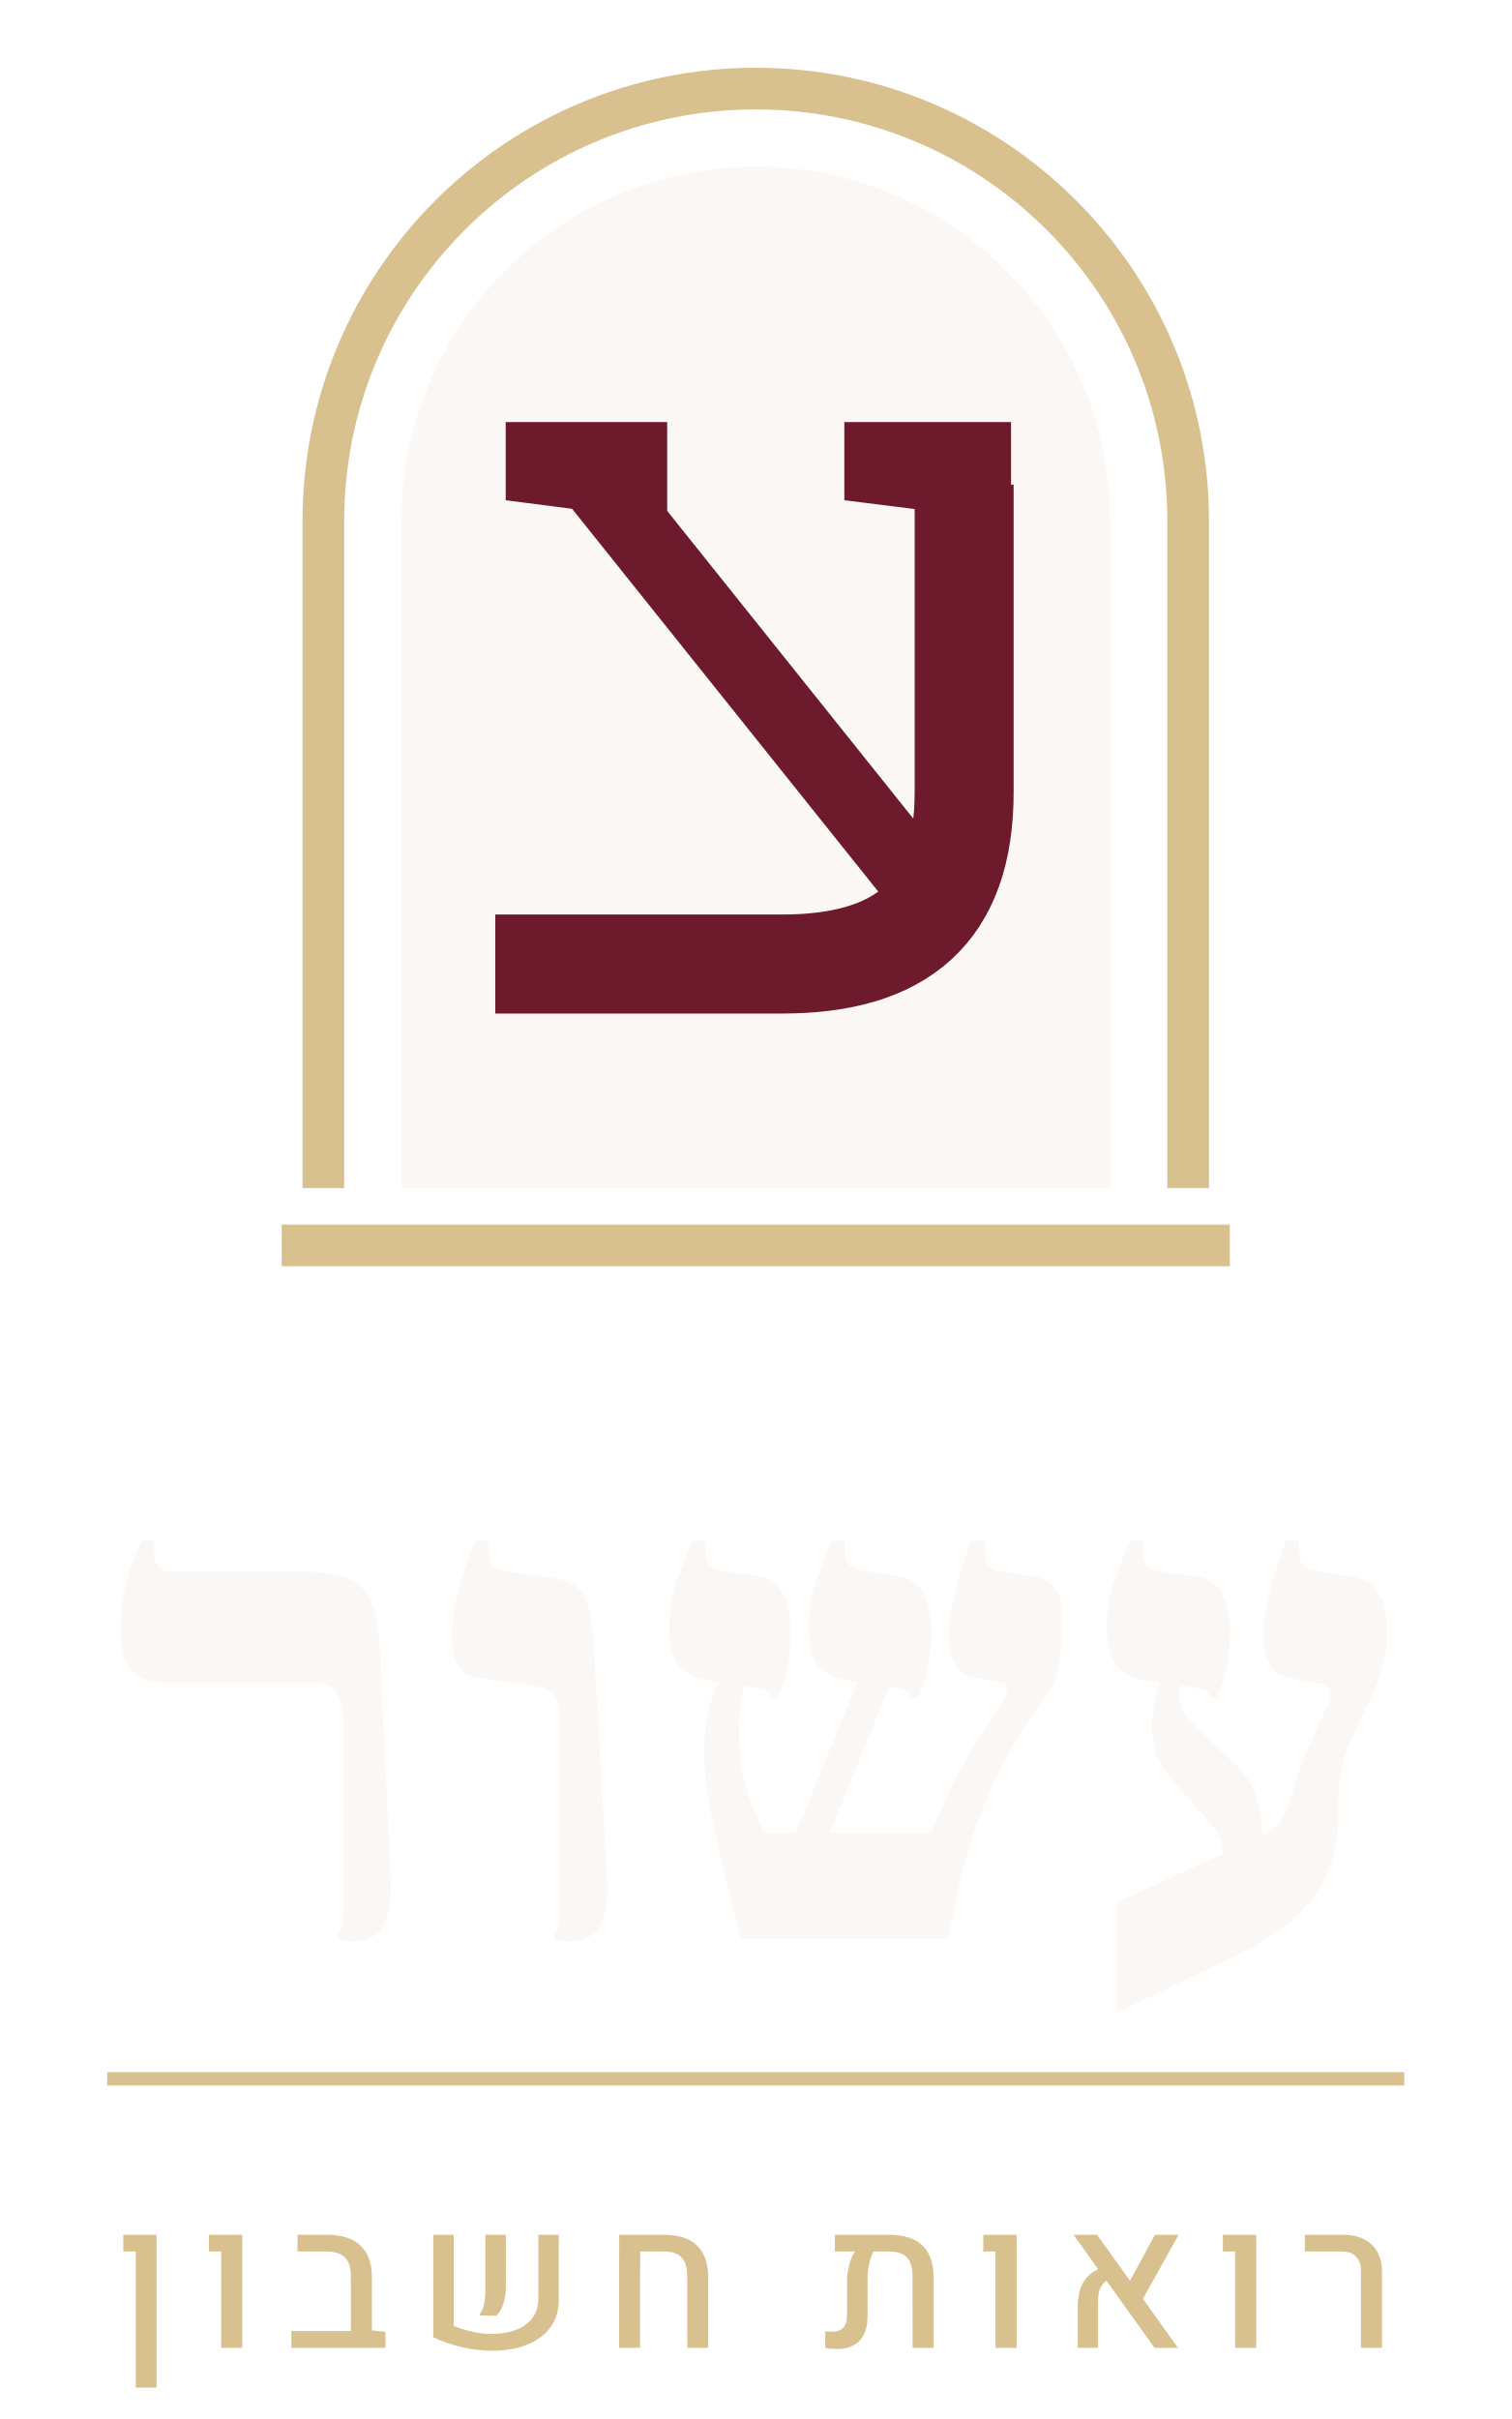
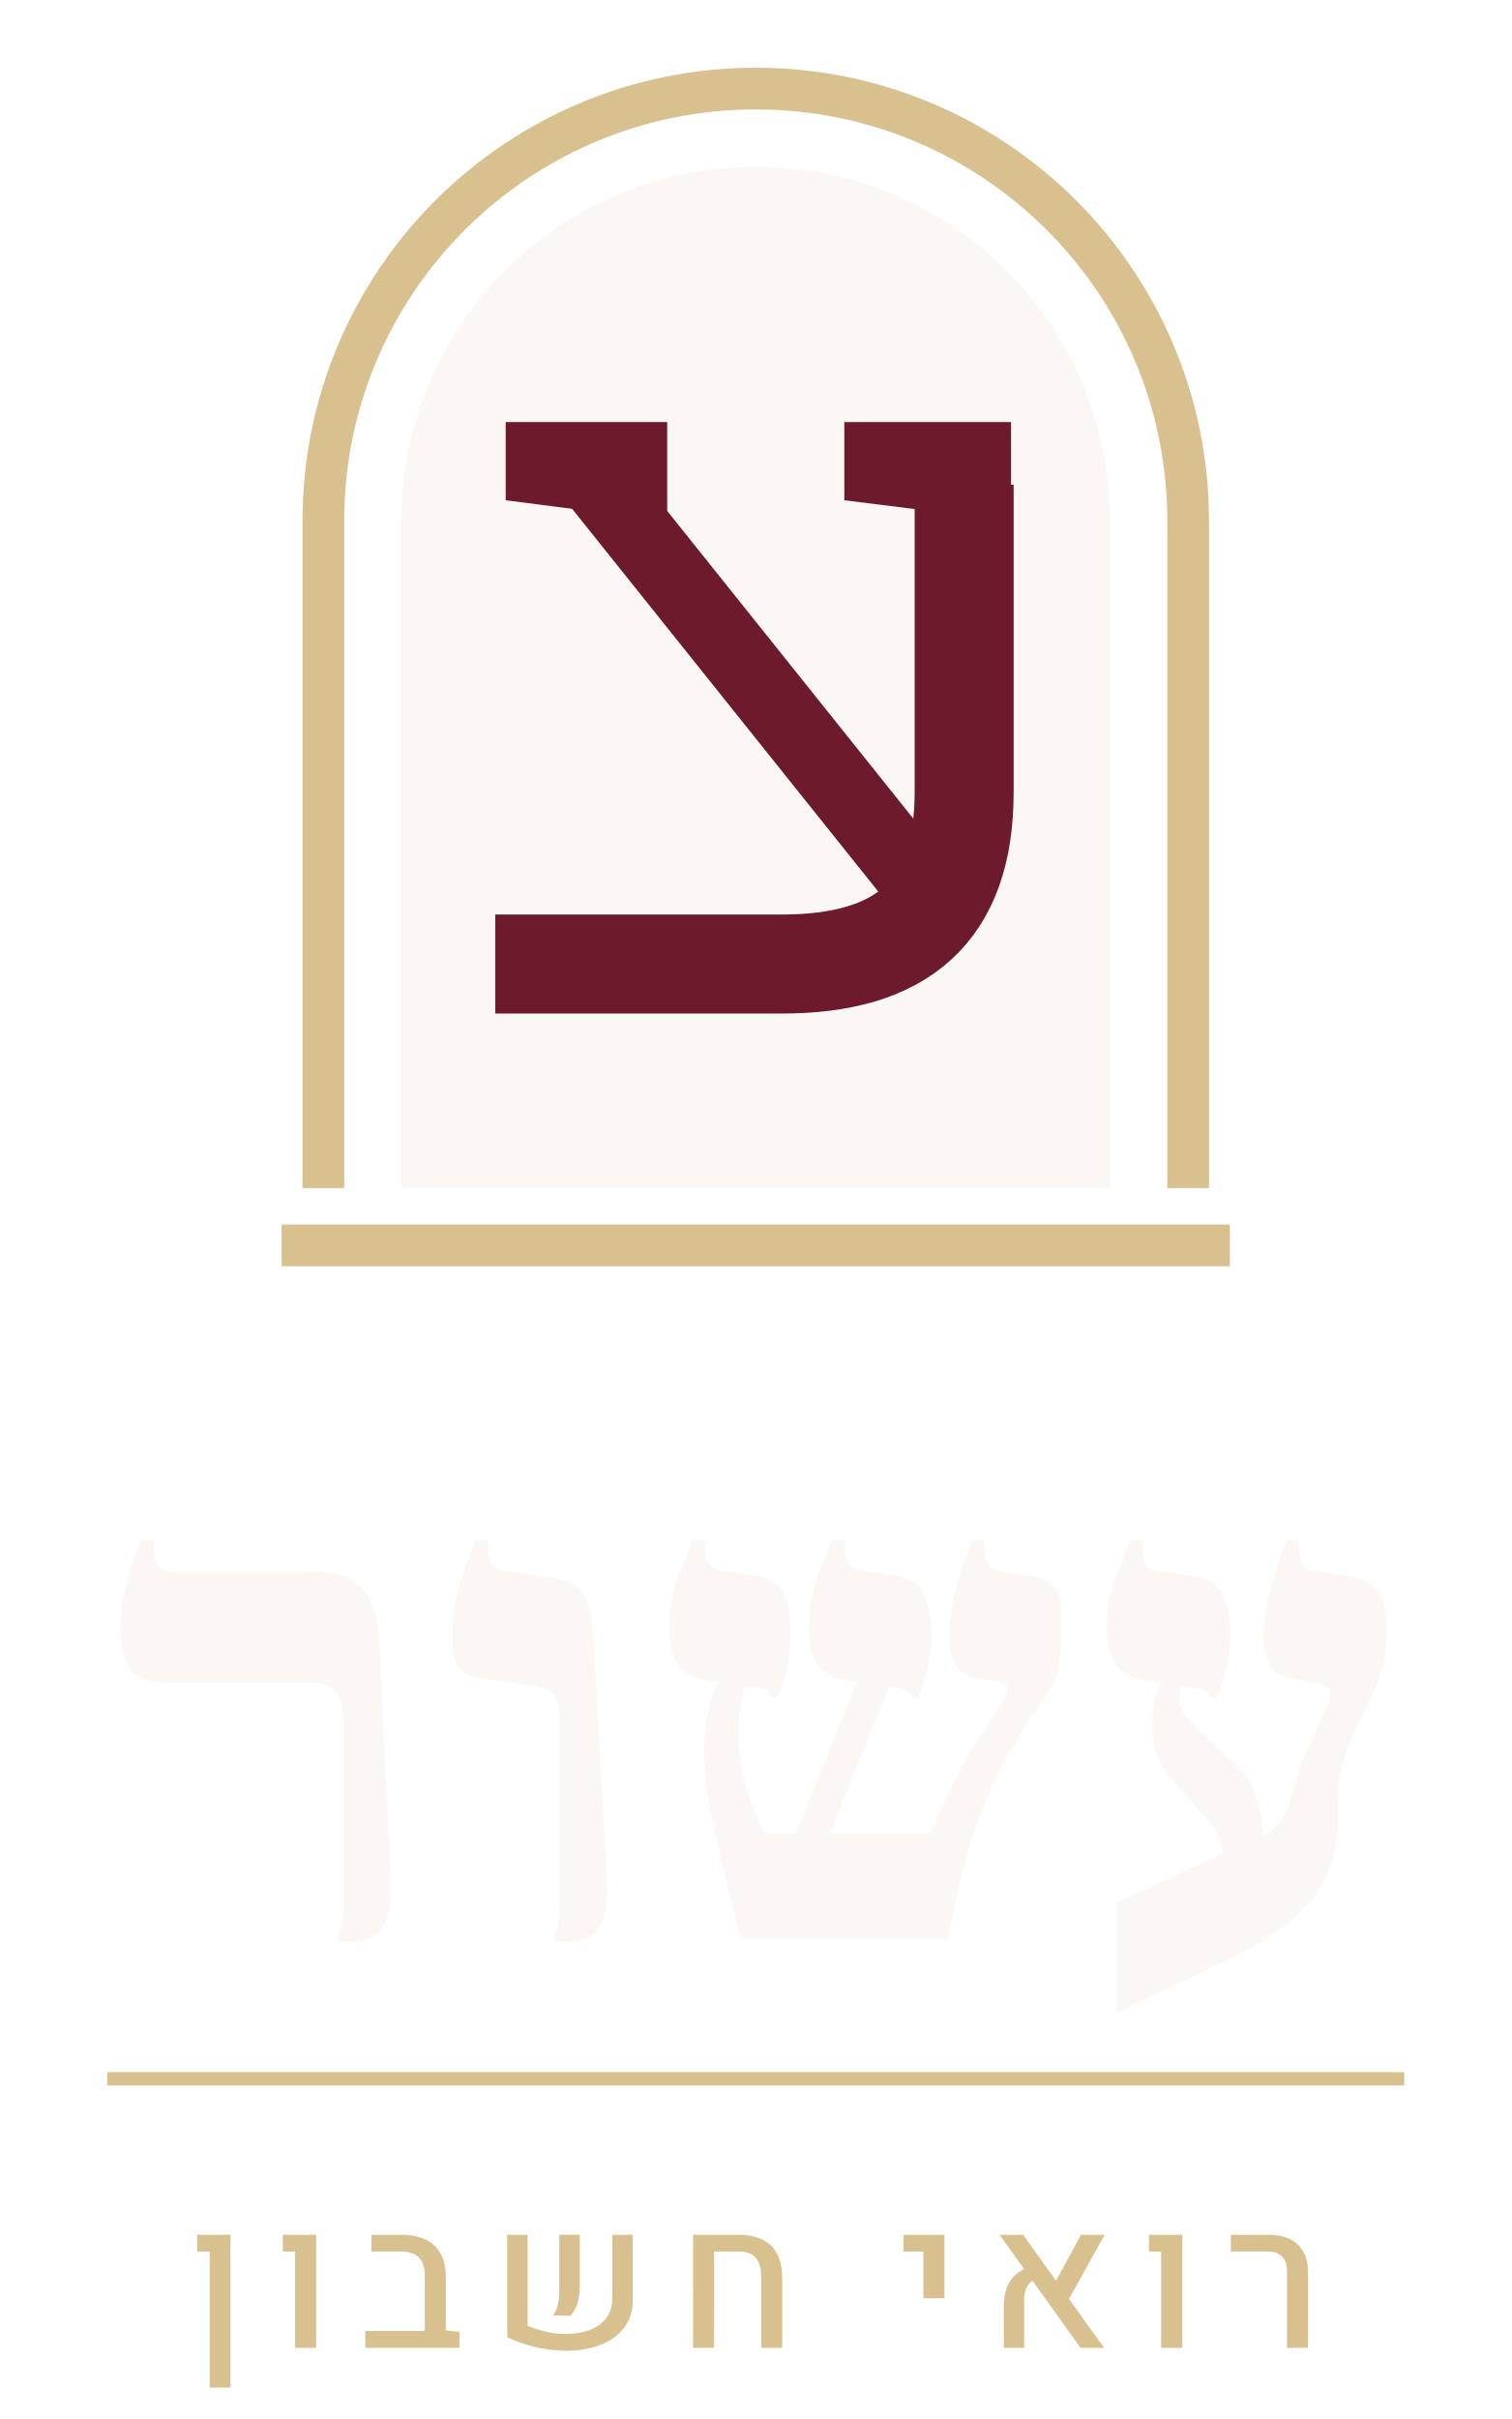
- <svg xmlns="http://www.w3.org/2000/svg" viewBox="0 0 340 544" width="340" height="544" role="img" aria-label="עשור רואות חשבון">
+ <svg xmlns="http://www.w3.org/2000/svg" viewBox="0 0 340 544" width="340" height="544" role="img" aria-label="עשור רואי חשבון">
  <svg x="20.00" y="0" width="300" height="300" viewBox="0 0 512 512">
    <g transform="translate(0 -14)">
      <path d="M 90 470 V 214 A 166 166 0 0 1 422 214 V 470" fill="none" stroke="#d9c08f" stroke-width="16" />
      <rect x="74" y="484" width="364" height="16" fill="#d9c08f" />
      <path d="M 120 470 V 214 A 136 136 0 0 1 392 214 V 470 Z" fill="#fbf7f4" />
      <g fill="#6e1a2d">
        <path d="M 290 176 H 354 V 214 L 290 206 Z" />
        <path d="M 160 176 H 222 V 214 L 160 206 Z" />
      </g>
      <g fill="none" stroke="#6e1a2d" stroke-linejoin="round">
        <path d="M 336 200 V 318 C 336 364 312 384 266 384 H 156" stroke-width="38" />
        <path d="M 196 200 L 328 365" stroke-width="28" />
      </g>
    </g>
  </svg>
  <path transform="translate(24.12 436.00)" fill="#fbf7f4" d="M55.35 0.6Q54.45 0.6 53.55 0.52Q52.65 0.45 51.9 0.3V-0.9Q52.65 -1.95 52.95 -3.75Q53.25 -5.55 53.25 -11.25V-46.65Q53.25 -53.1 51.61 -55.35Q49.98 -57.6 45.12 -57.6H13.74Q8.04 -57.6 5.52 -60.18Q3 -62.76 3 -69.33Q3 -74.19 3.98 -78.42Q4.95 -82.65 6.07 -85.62Q7.2 -88.59 7.65 -89.55H10.5V-86.85Q10.5 -85.08 11.47 -83.79Q12.45 -82.5 14.73 -82.5H45.21Q54.42 -82.5 57.64 -78.51Q60.87 -74.52 61.23 -66.15L63.75 -13.35Q64.05 -6.6 62.1 -3Q60.15 0.6 55.35 0.6ZM104.01 0.6Q103.11 0.6 102.21 0.52Q101.31 0.45 100.56 0.3V-0.9Q101.31 -1.95 101.61 -3.75Q101.91 -5.55 101.91 -11.25V-45.99Q101.91 -52.44 100.78 -54.39Q99.66 -56.34 95.46 -56.94L83.43 -58.71Q79.95 -59.25 78.75 -61.71Q77.55 -64.17 77.55 -67.92Q77.55 -72.33 78.63 -76.81Q79.71 -81.3 81.01 -84.78Q82.32 -88.26 82.86 -89.64H85.71V-87.84Q85.71 -85.44 86.46 -84.24Q87.21 -83.04 89.46 -82.74L99.66 -81.21Q105.93 -80.31 107.47 -76.89Q109.02 -73.47 109.38 -66.45L112.41 -13.35Q112.71 -6.36 110.76 -2.88Q108.81 0.6 104.01 0.6ZM142.56 0Q139.71 -11.25 137.9 -18.82Q136.08 -26.4 135.19 -31.81Q134.31 -37.23 134.31 -41.91Q134.31 -48.75 135.81 -53.4Q137.31 -58.05 139.11 -63.15L144.81 -61.05Q144.36 -60.15 143.76 -58.27Q143.16 -56.4 142.63 -53.47Q142.11 -50.55 142.11 -46.35Q142.11 -40.5 143.15 -36.12Q144.18 -31.74 145.51 -28.74Q146.85 -25.74 147.75 -23.79H185.25Q187.56 -29.31 189.57 -33.48Q191.58 -37.65 193.54 -40.98Q195.51 -44.31 197.25 -46.98L200.88 -52.5Q202.41 -54.87 202.53 -56.17Q202.65 -57.48 200.91 -57.72L195.66 -58.62Q191.91 -59.28 190.63 -61.77Q189.36 -64.26 189.36 -67.74Q189.36 -71.82 190.35 -76.2Q191.34 -80.58 192.56 -84.25Q193.77 -87.93 194.49 -89.55H197.34V-87.51Q197.34 -85.05 198.21 -83.97Q199.08 -82.89 201.15 -82.59L207.15 -81.69Q210.75 -81.18 212.66 -79.56Q214.56 -77.94 214.56 -74.13V-67.5Q214.56 -64.68 214.2 -62.4Q213.84 -60.12 213.17 -58.38Q212.49 -56.64 211.5 -55.14L206.1 -47.07Q202.32 -41.37 199.38 -35.04Q196.44 -28.71 194.34 -22.16Q192.24 -15.6 190.89 -8.91L189.06 0ZM152.13 -16.95 171.12 -63.6 178.17 -62.4 159.78 -16.95ZM149.43 -54.12Q149.01 -55.32 148.23 -55.8Q147.45 -56.28 145.17 -56.55L135.51 -58.08Q130.05 -58.92 128.25 -61.96Q126.45 -65.01 126.45 -69.51Q126.45 -75.93 128.34 -81Q130.23 -86.07 131.64 -89.55H134.49V-87.36Q134.49 -85.41 135.41 -84.22Q136.32 -83.04 138.78 -82.65L145.62 -81.66Q150.72 -81 152.25 -77.13Q153.78 -73.26 153.78 -68.82Q153.78 -65.94 153.19 -62.27Q152.61 -58.59 150.78 -54.12ZM181.02 -54.12Q180.6 -55.38 179.31 -55.92Q178.02 -56.46 175.32 -56.79L166.89 -58.08Q161.43 -58.86 159.63 -61.93Q157.83 -65.01 157.83 -69.51Q157.83 -75.93 159.72 -81Q161.61 -86.07 163.02 -89.55H165.87V-87.42Q165.87 -85.47 166.78 -84.28Q167.7 -83.1 170.16 -82.71L177.21 -81.66Q182.31 -81 183.84 -77.13Q185.37 -73.26 185.37 -68.82Q185.37 -65.94 184.78 -62.27Q184.2 -58.59 182.37 -54.12ZM227.1 16.59V-8.19L259.89 -23.19Q262.53 -24.45 263.93 -26.46Q265.32 -28.47 266.16 -31.19Q267 -33.9 267.91 -37.05Q268.83 -40.2 270.42 -43.62L274.08 -51.48Q275.22 -53.76 275.09 -55.36Q274.95 -56.97 272.79 -57.36L266.43 -58.59Q262.68 -59.34 261.4 -61.73Q260.13 -64.11 260.13 -67.77Q260.13 -71.76 261.12 -76.16Q262.11 -80.55 263.33 -84.24Q264.54 -87.93 265.26 -89.55H268.11V-87.42Q268.11 -85.26 268.89 -84.12Q269.67 -82.98 271.92 -82.68L279.09 -81.57Q283.92 -80.82 285.83 -77.98Q287.73 -75.15 287.73 -70.5V-66.69Q287.73 -65.07 287.21 -62.89Q286.68 -60.72 285.98 -58.65Q285.27 -56.58 284.67 -55.23L280.68 -46.74Q280.08 -45.39 279.13 -43.11Q278.19 -40.83 277.54 -37.98Q276.9 -35.13 276.9 -31.89V-27.96Q276.9 -20.01 274.19 -14.14Q271.47 -8.28 265.98 -3.79Q260.49 0.69 252 4.74ZM250.95 -18.57Q250.95 -20.13 250.65 -21.36Q250.35 -22.59 249.78 -23.68Q249.21 -24.78 248.4 -25.65L239.01 -36.45Q236.61 -39.09 235.74 -42.38Q234.87 -45.66 235.05 -48.91Q235.23 -52.17 236.01 -54.87Q236.79 -57.57 237.75 -59.1L241.65 -58.2Q240.93 -55.92 241.26 -53.23Q241.59 -50.55 244.35 -48.12L253.5 -39.45Q256.44 -36.72 257.76 -33.63Q259.08 -30.54 259.51 -27.48Q259.95 -24.42 259.95 -21.57ZM248.22 -54.12Q247.8 -55.32 247.17 -55.76Q246.54 -56.19 244.68 -56.43L233.91 -58.08Q228.72 -58.86 226.79 -61.84Q224.85 -64.83 224.85 -69.6Q224.85 -75.93 226.79 -81.13Q228.72 -86.34 230.04 -89.55H232.89V-87.24Q232.89 -85.41 233.67 -84.16Q234.45 -82.92 237.18 -82.53L244.41 -81.57Q249.24 -80.91 250.91 -77.31Q252.57 -73.71 252.57 -68.73Q252.57 -65.94 251.99 -62.27Q251.4 -58.59 249.57 -54.12Z" />
  <rect x="24.12" y="466.00" width="291.75" height="3" fill="#d9c08f" />
-   <path transform="translate(25.96 528.00)" fill="#d9c08f" d="M4.58 8.94V-21.68H1.77V-25.43H9.25V8.94ZM23.79 0V-21.68H21.03V-25.43H28.53V0ZM39.58 0V-3.78H52.97L57.69 -3.94L60.75 -3.59V0ZM52.97 -1.08V-16.08Q52.97 -19.01 51.62 -20.34Q50.28 -21.68 47.3 -21.68H40.96V-25.43H47.59Q52.52 -25.43 55.11 -23.02Q57.69 -20.6 57.69 -15.92V-1.08ZM76.09 -25.43V-4.95Q78.06 -4.12 80.3 -3.62Q82.54 -3.12 84.55 -3.12Q87.57 -3.12 89.96 -3.98Q92.34 -4.84 93.74 -6.63Q95.14 -8.42 95.14 -11.18V-25.43H99.72V-10.71Q99.72 -7.83 98.54 -5.7Q97.36 -3.57 95.29 -2.15Q93.22 -0.73 90.53 -0.04Q87.83 0.65 84.77 0.65Q81.56 0.65 78.11 -0.12Q74.66 -0.89 71.5 -2.39V-25.43ZM81.81 -7.31Q82.52 -8.16 82.87 -9.65Q83.22 -11.14 83.22 -13.02V-25.43H87.83V-13.92Q87.83 -11.75 87.31 -10.04Q86.78 -8.33 85.71 -7.22ZM113.3 0 113.32 -25.43H123.29Q128.33 -25.43 130.83 -23.02Q133.33 -20.61 133.36 -15.72V0H128.64L128.63 -16.05Q128.63 -18.98 127.36 -20.33Q126.09 -21.68 123.33 -21.68H118.03L118.02 0ZM173.99 -25.43Q179.02 -25.43 181.54 -23.02Q184.05 -20.61 184.05 -15.72V0H179.33L179.3 -16.05Q179.3 -18.98 178.05 -20.33Q176.79 -21.68 174.03 -21.68H170.51Q169.9 -20.51 169.55 -18.8Q169.19 -17.09 169.19 -15.36V-7.14Q169.19 -3.52 167.42 -1.63Q165.64 0.26 162.36 0.26Q161.64 0.26 161.01 0.2Q160.37 0.14 159.67 0.04V-3.7Q160.05 -3.67 160.42 -3.65Q160.79 -3.63 161.13 -3.63Q162.92 -3.63 163.75 -4.55Q164.58 -5.47 164.58 -7.45V-14.98Q164.58 -16.72 165.04 -18.6Q165.51 -20.48 166.39 -21.68H161.84V-25.43ZM197.97 0V-21.68H195.22V-25.43H202.72V0ZM233.74 0 215.52 -25.43H220.82L239.01 0ZM216.46 0V-9Q216.46 -12.66 217.79 -14.85Q219.11 -17.04 221.97 -18.07L223.76 -15.65Q221.04 -14.33 221.04 -10.83V0ZM239.16 -25.43 230.5 -9.89 227.39 -13.57 233.84 -25.43ZM251.87 0V-21.68H249.11V-25.43H256.61V0ZM280.17 0V-17.49Q280.17 -19.45 279.03 -20.57Q277.88 -21.68 275.85 -21.68H267.55V-25.43H276.08Q280.22 -25.43 282.56 -23.25Q284.9 -21.08 284.9 -17.17V0Z" />
+   <path transform="translate(42.59 528.00)" fill="#d9c08f" d="M4.58 8.94V-21.68H1.77V-25.43H9.25V8.94ZM23.79 0V-21.68H21.03V-25.43H28.53V0ZM39.58 0V-3.78H52.97L57.69 -3.94L60.75 -3.59V0ZM52.97 -1.08V-16.08Q52.97 -19.01 51.62 -20.34Q50.28 -21.68 47.3 -21.68H40.96V-25.43H47.59Q52.52 -25.43 55.11 -23.02Q57.69 -20.6 57.69 -15.92V-1.08ZM76.09 -25.43V-4.95Q78.06 -4.12 80.3 -3.62Q82.54 -3.12 84.55 -3.12Q87.57 -3.12 89.96 -3.98Q92.34 -4.84 93.74 -6.63Q95.14 -8.42 95.14 -11.18V-25.43H99.72V-10.71Q99.72 -7.83 98.54 -5.7Q97.36 -3.57 95.29 -2.15Q93.22 -0.73 90.53 -0.04Q87.83 0.65 84.77 0.65Q81.56 0.65 78.11 -0.12Q74.66 -0.89 71.5 -2.39V-25.43ZM81.81 -7.31Q82.52 -8.16 82.87 -9.65Q83.22 -11.14 83.22 -13.02V-25.43H87.83V-13.92Q87.83 -11.75 87.31 -10.04Q86.78 -8.33 85.71 -7.22ZM113.3 0 113.32 -25.43H123.29Q128.33 -25.43 130.83 -23.02Q133.33 -20.61 133.36 -15.72V0H128.64L128.63 -16.05Q128.63 -18.98 127.36 -20.33Q126.09 -21.68 123.33 -21.68H118.03L118.02 0ZM165.11 -11.16V-21.68H160.63V-25.43H169.85V-11.16ZM200.48 0 182.26 -25.43H187.55L205.75 0ZM183.2 0V-9Q183.2 -12.66 184.52 -14.85Q185.85 -17.04 188.71 -18.07L190.5 -15.65Q187.78 -14.33 187.78 -10.83V0ZM205.9 -25.43 197.24 -9.89 194.13 -13.57 200.58 -25.43ZM218.6 0V-21.68H215.85V-25.43H223.35V0ZM246.91 0V-17.49Q246.91 -19.45 245.76 -20.57Q244.62 -21.68 242.59 -21.68H234.28V-25.43H242.82Q246.96 -25.43 249.3 -23.25Q251.63 -21.08 251.63 -17.17V0Z" />
</svg>
